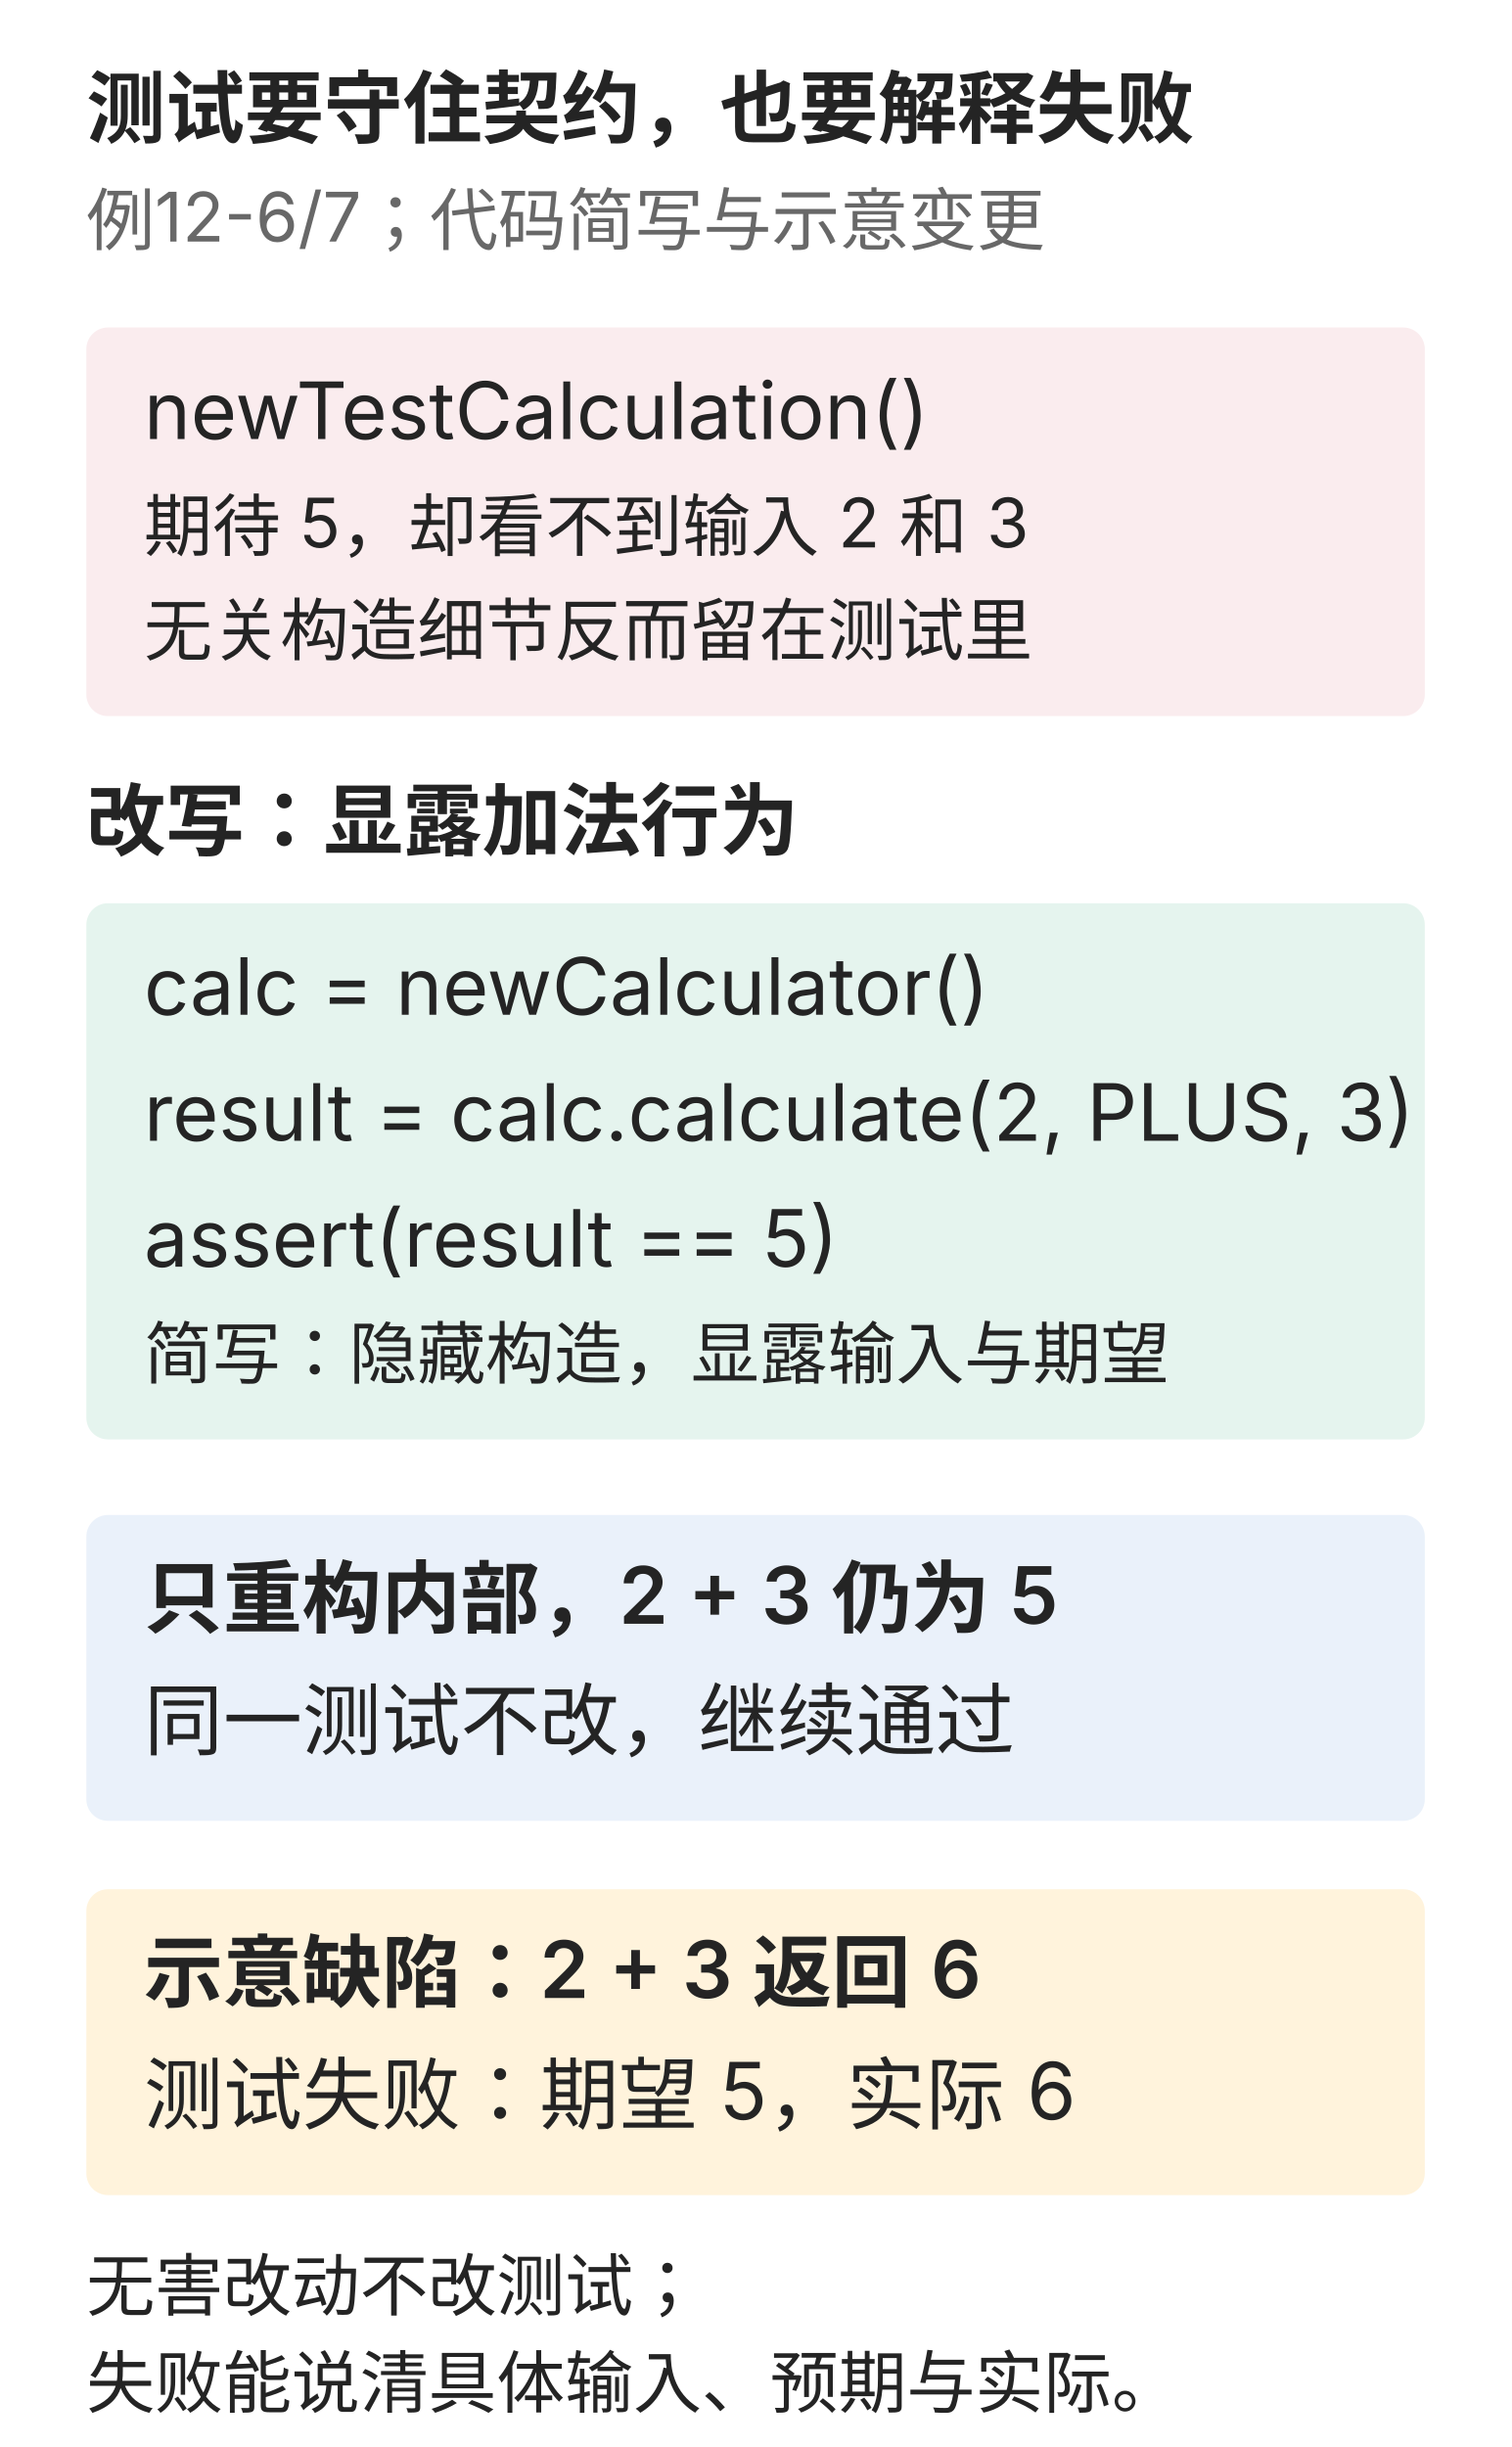
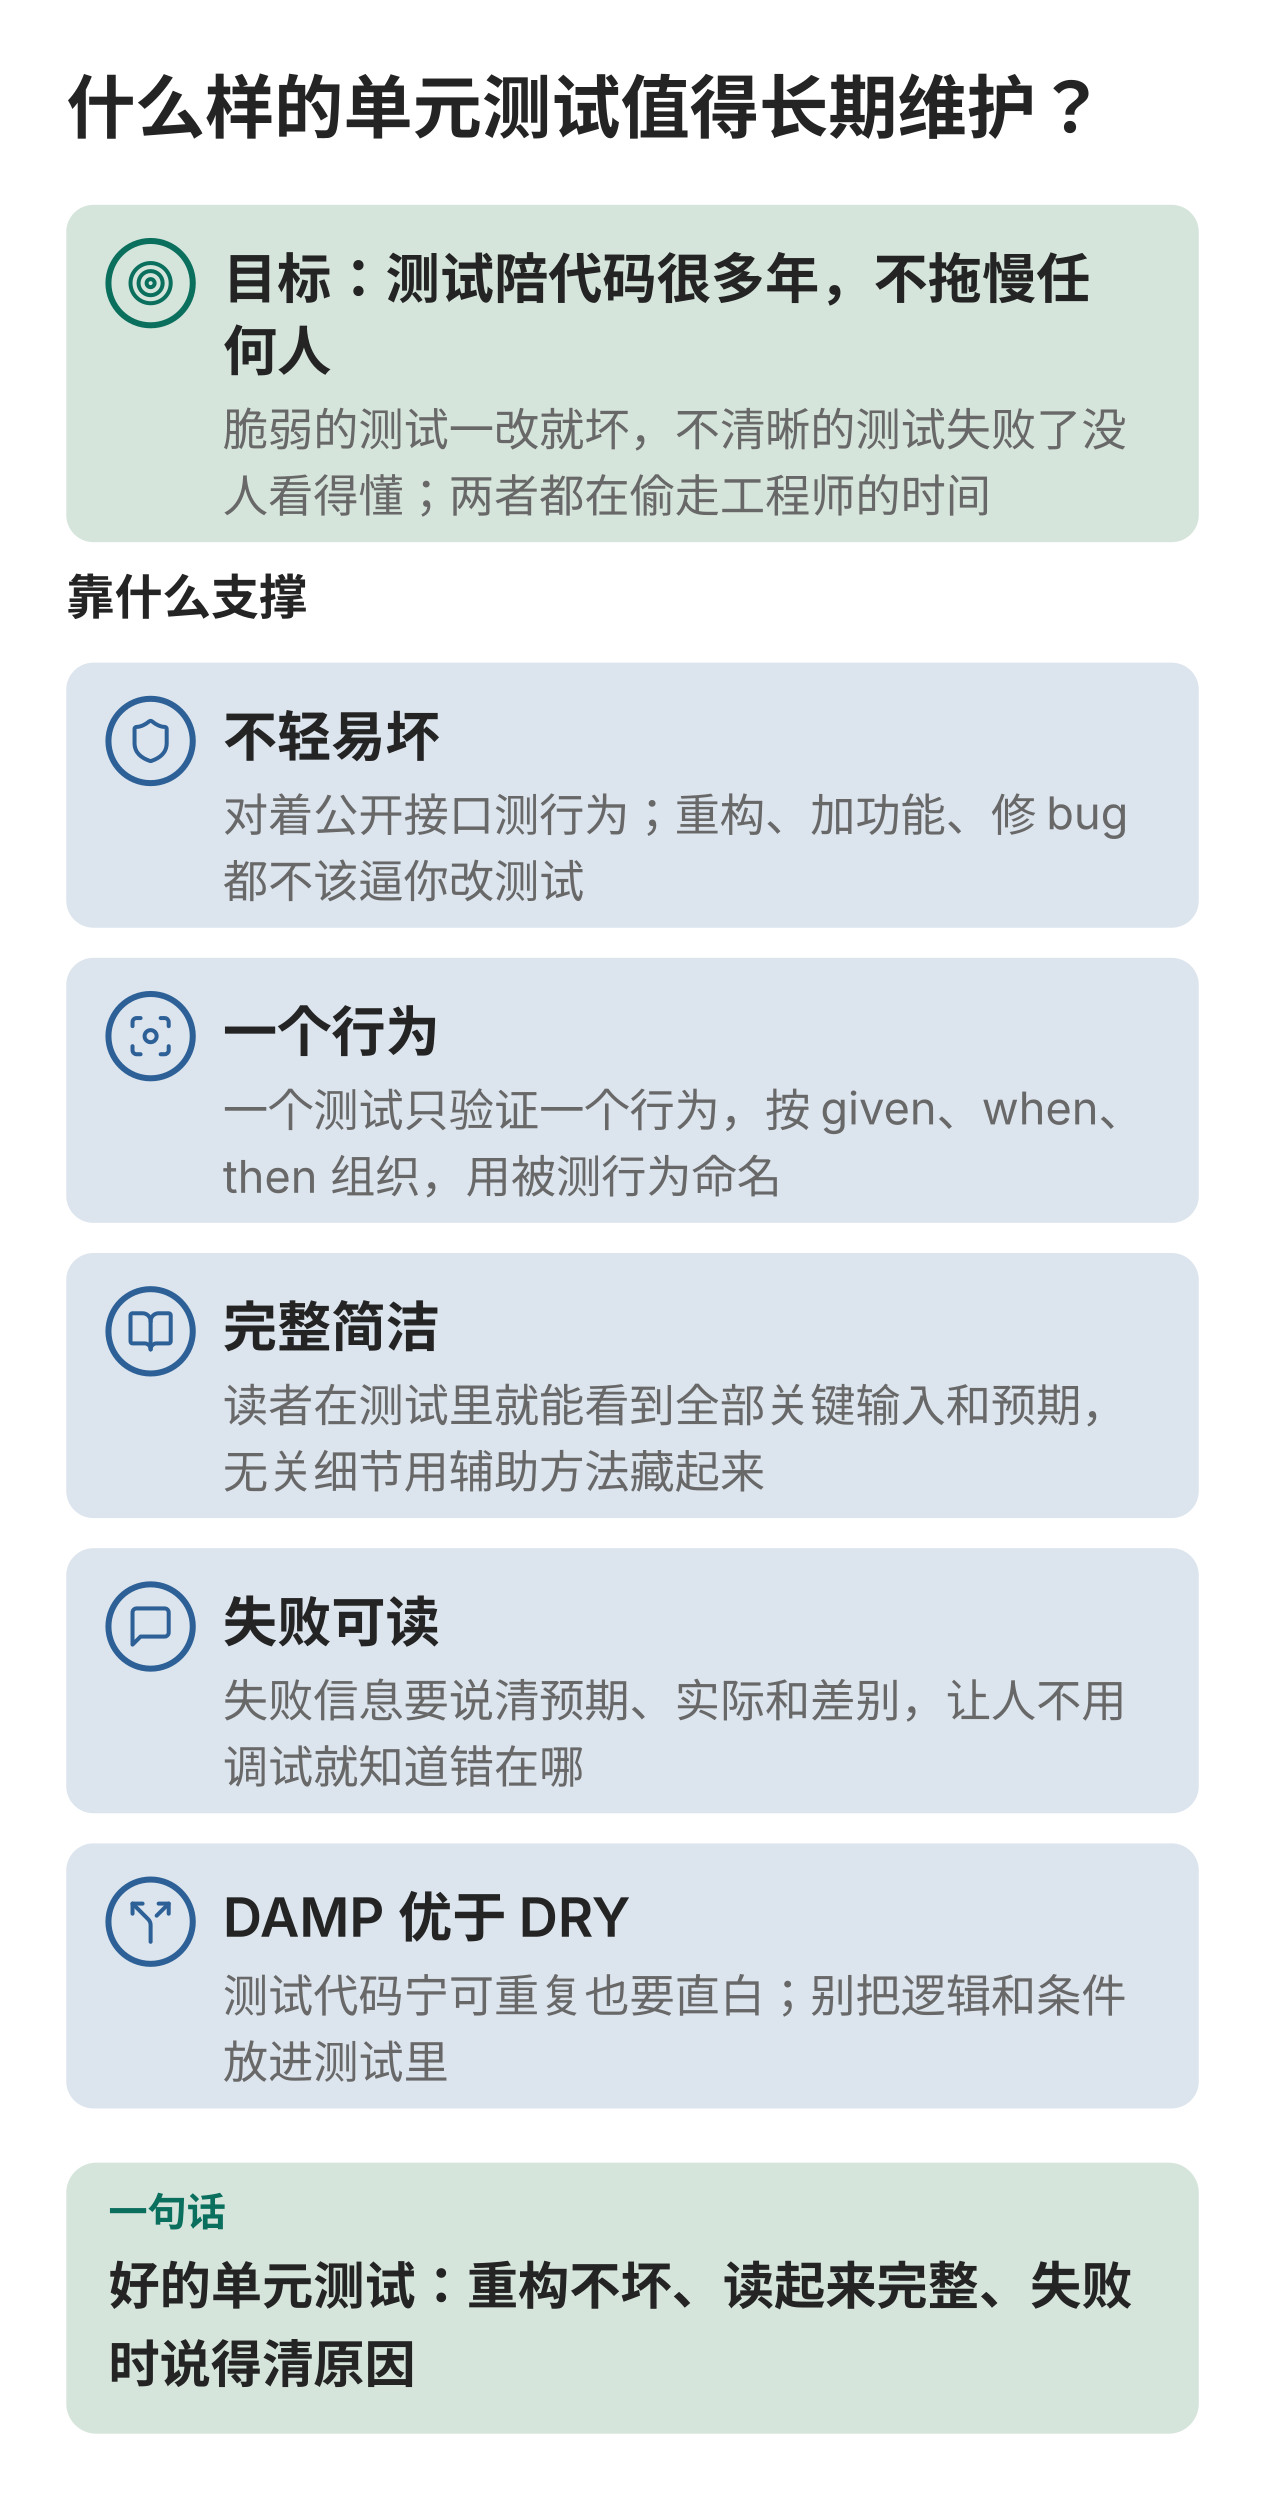
- <svg xmlns="http://www.w3.org/2000/svg" class="chapter-svg cg-ch12" data-layout="mobile" role="img" aria-labelledby="ch12m-title ch12m-desc" viewBox="0 0 420 680" width="420" height="680">
+ <svg xmlns="http://www.w3.org/2000/svg" width="420" height="830" viewBox="0 0 420 830" class="chapter-svg cg-ch12" data-layout="mobile" role="img" aria-labelledby="ch12m-title ch12m-desc">
  <style>
- .cg-ch12[data-layout="mobile"] text {font-family:-apple-system,BlinkMacSystemFont,"Segoe UI","PingFang SC","Microsoft YaHei",sans-serif;font-size:22px;font-weight:400;letter-spacing:0}
- .cg-ch12[data-layout="mobile"] .small {font-size:19px}
- .cg-ch12[data-layout="mobile"] .strong {font-weight:600}
- </style>
-   <rect width="420" height="680" fill="var(--diagram-bg,#fff)" />
-   <text x="24" y="38" class="strong" text-anchor="start" fill="var(--diagram-ink,#242424)" data-font-size="22" data-lane="24 372">测试要守住契约，也要解释失败</text>
-   <text x="24" y="68" class="small" text-anchor="start" fill="var(--diagram-muted,#686868)" data-font-size="19" data-lane="24 372">例12-6/7；代码简写与示意变更</text>
-   <rect x="24" y="91" width="372" height="108" rx="6" fill="var(--diagram-danger-soft,#faecee)" data-region="true" />
-   <text x="40" y="122" class="" text-anchor="start" fill="var(--diagram-ink,#242424)" data-font-size="22" data-lane="40 340">newTestCalculation()</text>
-   <text x="40" y="153" class="small" text-anchor="start" fill="var(--diagram-ink,#242424)" data-font-size="19" data-lane="40 340">期待 5，却看不到输入 2 和 3</text>
-   <text x="40" y="182" class="small" text-anchor="start" fill="var(--diagram-ink,#242424)" data-font-size="19" data-lane="40 340">无关构造细节反而留在测试里</text>
-   <text x="24" y="236" class="strong" text-anchor="start" fill="var(--diagram-ink,#242424)" data-font-size="22" data-lane="24 372">改写：显露加法行为</text>
-   <rect x="24" y="251" width="372" height="149" rx="6" fill="var(--diagram-primary-soft,#e5f4ee)" data-region="true" />
-   <text x="40" y="282" class="" text-anchor="start" fill="var(--diagram-ink,#242424)" data-font-size="22" data-lane="40 340">calc = newCalculator()</text>
-   <text x="40" y="317" class="" text-anchor="start" fill="var(--diagram-ink,#242424)" data-font-size="22" data-lane="40 340">result = calc.calculate(2, PLUS, 3)</text>
-   <text x="40" y="352" class="" text-anchor="start" fill="var(--diagram-ink,#242424)" data-font-size="22" data-lane="40 340">assert(result == 5)</text>
-   <text x="40" y="383" class="small" text-anchor="start" fill="var(--diagram-ink,#242424)" data-font-size="19" data-lane="40 340">简写：隐藏构造，显露输入与期望</text>
-   <rect x="24" y="421" width="372" height="85" rx="6" fill="var(--diagram-secondary-soft,#eaf1fa)" data-region="true" />
-   <text x="40" y="452" class="strong" text-anchor="start" fill="var(--diagram-ink,#242424)" data-font-size="22" data-lane="40 340">只重构内部，2 + 3 仍为 5</text>
-   <text x="40" y="486" class="" text-anchor="start" fill="var(--diagram-ink,#242424)" data-font-size="22" data-lane="40 340">同一测试不改，继续通过</text>
-   <rect x="24" y="525" width="372" height="85" rx="6" fill="var(--diagram-warm-soft,#fff3dc)" data-region="true" />
-   <text x="40" y="556" class="strong" text-anchor="start" fill="var(--diagram-ink,#242424)" data-font-size="22" data-lane="40 340">示意缺陷：2 + 3 返回 6</text>
-   <text x="40" y="590" class="" text-anchor="start" fill="var(--diagram-ink,#242424)" data-font-size="22" data-lane="40 340">测试失败：期望 5，实际 6</text>
-   <text x="24" y="642" class="small" text-anchor="start" fill="var(--diagram-ink,#242424)" data-font-size="19" data-lane="24 372">无害改动不改测试；</text>
-   <text x="24" y="669" class="small" text-anchor="start" fill="var(--diagram-ink,#242424)" data-font-size="19" data-lane="24 372">失败能说清具体输入、预期与实际。</text>
+     .cg-ch12[data-layout="mobile"] text {font-family:-apple-system,BlinkMacSystemFont,'Segoe UI','PingFang SC','Microsoft YaHei',sans-serif;fill:var(--diagram-ink,#242424)}
+     .cg-ch12[data-layout="mobile"] .headline {font-size:30px;font-weight:600}
+     .cg-ch12[data-layout="mobile"] .headline-m {font-size:23px;font-weight:600}
+     .cg-ch12[data-layout="mobile"] .story-headline {font-size:26px;font-weight:600}
+     .cg-ch12[data-layout="mobile"] .story-headline-m {font-size:21px;font-weight:600}
+     .cg-ch12[data-layout="mobile"] .h22 {font-size:22px;font-weight:600}
+     .cg-ch12[data-layout="mobile"] .h20 {font-size:20px;font-weight:600}
+     .cg-ch12[data-layout="mobile"] .h19 {font-size:19px;font-weight:600}
+     .cg-ch12[data-layout="mobile"] .h18 {font-size:18px;font-weight:600}
+     .cg-ch12[data-layout="mobile"] .h16 {font-size:16px;font-weight:600}
+     .cg-ch12[data-layout="mobile"] .t15 {font-size:15px}
+     .cg-ch12[data-layout="mobile"] .t14 {font-size:14px}
+     .cg-ch12[data-layout="mobile"] .c15 {font-size:15px;fill:var(--diagram-muted,#686868)}
+     .cg-ch12[data-layout="mobile"] .c14 {font-size:14px;fill:var(--diagram-muted,#686868)}
+     .cg-ch12[data-layout="mobile"] .c13 {font-size:13px;fill:var(--diagram-muted,#686868)}
+     .cg-ch12[data-layout="mobile"] .tag {font-size:13px;font-weight:600;fill:var(--diagram-primary,#0b6f5d)}
+     .cg-ch12[data-layout="mobile"] .act {font-size:12px;font-weight:600;letter-spacing:1px}
+     .cg-ch12[data-layout="mobile"] .answer {font-size:21px;font-weight:600}
+     .cg-ch12[data-layout="mobile"] .answer-m {font-size:17px;font-weight:600}
+     .cg-ch12[data-layout="mobile"] .emph {font-size:20px;font-weight:600}
+     .cg-ch12[data-layout="mobile"] .emph-m {font-size:18px;font-weight:600}
+   </style>
+   <rect x="0" y="0" width="420" height="830" fill="var(--diagram-bg,#fff)" />
+   <defs>
+     <marker id="ch12m-arrow" viewBox="0 0 10 10" refX="9" refY="5" markerWidth="9" markerHeight="9" orient="auto" markerUnits="userSpaceOnUse">
+       <path d="M1 1L9 5L1 9Z" fill="var(--diagram-line,#aebbad)" />
+     </marker>
+   </defs>
+   <text x="22.0" y="44.0" class="headline-m" text-anchor="start">什么样的单元测试值得长期维护？</text>
+   <rect x="22.0" y="68.0" width="376.0" height="112.0" rx="9" fill="var(--diagram-primary-soft,#d6e5dc)" />
+   <circle cx="50.0" cy="94.0" r="14" fill="var(--diagram-primary-soft,#d6e5dc)" stroke="var(--diagram-primary,#0b6f5d)" stroke-width="2" />
+   <g transform="translate(42.0,86.0) scale(0.667)" fill="none" stroke="var(--diagram-primary,#0b6f5d)" stroke-width="2" stroke-linecap="round" stroke-linejoin="round">
+     <circle cx="12" cy="12" r="10" />
+     <circle cx="12" cy="12" r="6" />
+     <circle cx="12" cy="12" r="2" />
+   </g>
+   <text x="74.0" y="99.0" class="h18" text-anchor="start">目标：测试陪代码很多年，不拖慢任</text>
+   <text x="74.0" y="123.0" class="h18" text-anchor="start">何人</text>
+   <text x="74.0" y="148.0" class="c15" text-anchor="start">脆弱的测试一改就坏，不清晰的测试失败了没</text>
+   <text x="74.0" y="170.0" class="c15" text-anchor="start">人看得懂；两者都在偷走工程师的时间</text>
+   <text x="22.0" y="204.0" class="h16" fill="var(--diagram-primary,#0b6f5d)" text-anchor="start">靠什么支撑</text>
+   <rect x="22.0" y="220.0" width="376.0" height="88.0" rx="9" fill="var(--diagram-secondary-soft,#dce4ed)" />
+   <circle cx="50.0" cy="246.0" r="14" fill="var(--diagram-secondary-soft,#dce4ed)" stroke="var(--diagram-secondary,#2c6096)" stroke-width="2" />
+   <g transform="translate(42.0,238.0) scale(0.667)" fill="none" stroke="var(--diagram-secondary,#2c6096)" stroke-width="2" stroke-linecap="round" stroke-linejoin="round">
+     <path d="M20 13c0 5-3.5 7.5-7.66 8.95a1 1 0 0 1-.67-.01C7.5 20.5 4 18 4 13V6a1 1 0 0 1 1-1c2 0 4.5-1.2 6.24-2.72a1.17 1.17 0 0 1 1.52 0C14.51 3.81 17 5 19 5a1 1 0 0 1 1 1z" />
+   </g>
+   <text x="74.0" y="251.0" class="h18" text-anchor="start">不轻易坏</text>
+   <text x="74.0" y="276.0" class="c15" text-anchor="start">对着公开接口测行为；重构、加功能、修 bug</text>
+   <text x="74.0" y="298.0" class="c15" text-anchor="start">都不该逼你改测试</text>
+   <rect x="22.0" y="318.0" width="376.0" height="88.0" rx="9" fill="var(--diagram-secondary-soft,#dce4ed)" />
+   <circle cx="50.0" cy="344.0" r="14" fill="var(--diagram-secondary-soft,#dce4ed)" stroke="var(--diagram-secondary,#2c6096)" stroke-width="2" />
+   <g transform="translate(42.0,336.0) scale(0.667)" fill="none" stroke="var(--diagram-secondary,#2c6096)" stroke-width="2" stroke-linecap="round" stroke-linejoin="round">
+     <circle cx="12" cy="12" r="3" />
+     <path d="M3 7V5a2 2 0 0 1 2-2h2" />
+     <path d="M17 3h2a2 2 0 0 1 2 2v2" />
+     <path d="M21 17v2a2 2 0 0 1-2 2h-2" />
+     <path d="M7 21H5a2 2 0 0 1-2-2v-2" />
+   </g>
+   <text x="74.0" y="349.0" class="h18" text-anchor="start">一个行为</text>
+   <text x="74.0" y="374.0" class="c15" text-anchor="start">一个测试只验证一个行为，按 given、when、</text>
+   <text x="74.0" y="396.0" class="c15" text-anchor="start">then 组织，用被测行为命名</text>
+   <rect x="22.0" y="416.0" width="376.0" height="88.0" rx="9" fill="var(--diagram-secondary-soft,#dce4ed)" />
+   <circle cx="50.0" cy="442.0" r="14" fill="var(--diagram-secondary-soft,#dce4ed)" stroke="var(--diagram-secondary,#2c6096)" stroke-width="2" />
+   <g transform="translate(42.0,434.0) scale(0.667)" fill="none" stroke="var(--diagram-secondary,#2c6096)" stroke-width="2" stroke-linecap="round" stroke-linejoin="round">
+     <path d="M12 7v14" />
+     <path d="M3 18a1 1 0 0 1-1-1V4a1 1 0 0 1 1-1h5a4 4 0 0 1 4 4 4 4 0 0 1 4-4h5a1 1 0 0 1 1 1v13a1 1 0 0 1-1 1h-6a3 3 0 0 0-3 3 3 3 0 0 0-3-3z" />
+   </g>
+   <text x="74.0" y="447.0" class="h18" text-anchor="start">完整简洁</text>
+   <text x="74.0" y="472.0" class="c15" text-anchor="start">读者在测试里就能看到全部关键输入和预期，</text>
+   <text x="74.0" y="494.0" class="c15" text-anchor="start">无关细节用辅助方法藏起来</text>
+   <rect x="22.0" y="514.0" width="376.0" height="88.0" rx="9" fill="var(--diagram-secondary-soft,#dce4ed)" />
+   <circle cx="50.0" cy="540.0" r="14" fill="var(--diagram-secondary-soft,#dce4ed)" stroke="var(--diagram-secondary,#2c6096)" stroke-width="2" />
+   <g transform="translate(42.0,532.0) scale(0.667)" fill="none" stroke="var(--diagram-secondary,#2c6096)" stroke-width="2" stroke-linecap="round" stroke-linejoin="round">
+     <path d="M21 15a2 2 0 0 1-2 2H7l-4 4V5a2 2 0 0 1 2-2h14a2 2 0 0 1 2 2z" />
+   </g>
+   <text x="74.0" y="545.0" class="h18" text-anchor="start">失败可读</text>
+   <text x="74.0" y="570.0" class="c15" text-anchor="start">失败信息要说清预期、实际和差别，让人不用</text>
+   <text x="74.0" y="592.0" class="c15" text-anchor="start">调试就知道错在哪</text>
+   <rect x="22.0" y="612.0" width="376.0" height="88.0" rx="9" fill="var(--diagram-secondary-soft,#dce4ed)" />
+   <circle cx="50.0" cy="638.0" r="14" fill="var(--diagram-secondary-soft,#dce4ed)" stroke="var(--diagram-secondary,#2c6096)" stroke-width="2" />
+   <g transform="translate(42.0,630.0) scale(0.667)" fill="none" stroke="var(--diagram-secondary,#2c6096)" stroke-width="2" stroke-linecap="round" stroke-linejoin="round">
+     <path d="M16 3h5v5" />
+     <path d="M8 3H3v5" />
+     <path d="M12 22v-8.3a4 4 0 0 0-1.172-2.872L3 3" />
+     <path d="m15 9 6-6" />
+   </g>
+   <text x="74.0" y="643.0" class="h18" text-anchor="start">DAMP 优于 DRY</text>
+   <text x="74.0" y="668.0" class="c15" text-anchor="start">测试代码宁可重复也要直白；别把逻辑和条件</text>
+   <text x="74.0" y="690.0" class="c15" text-anchor="start">放进测试里</text>
+   <rect x="22.0" y="718.0" width="376.0" height="90.0" rx="10" fill="var(--diagram-primary-soft,#d6e5dc)" />
+   <text x="36.0" y="739.0" class="tag" text-anchor="start">一句话</text>
+   <text x="36.0" y="765.0" class="answer-m" text-anchor="start">好的单元测试：重构不坏、读起来完整、失败</text>
+   <text x="36.0" y="791.0" class="answer-m" text-anchor="start">时说得清原因</text>
</svg>
